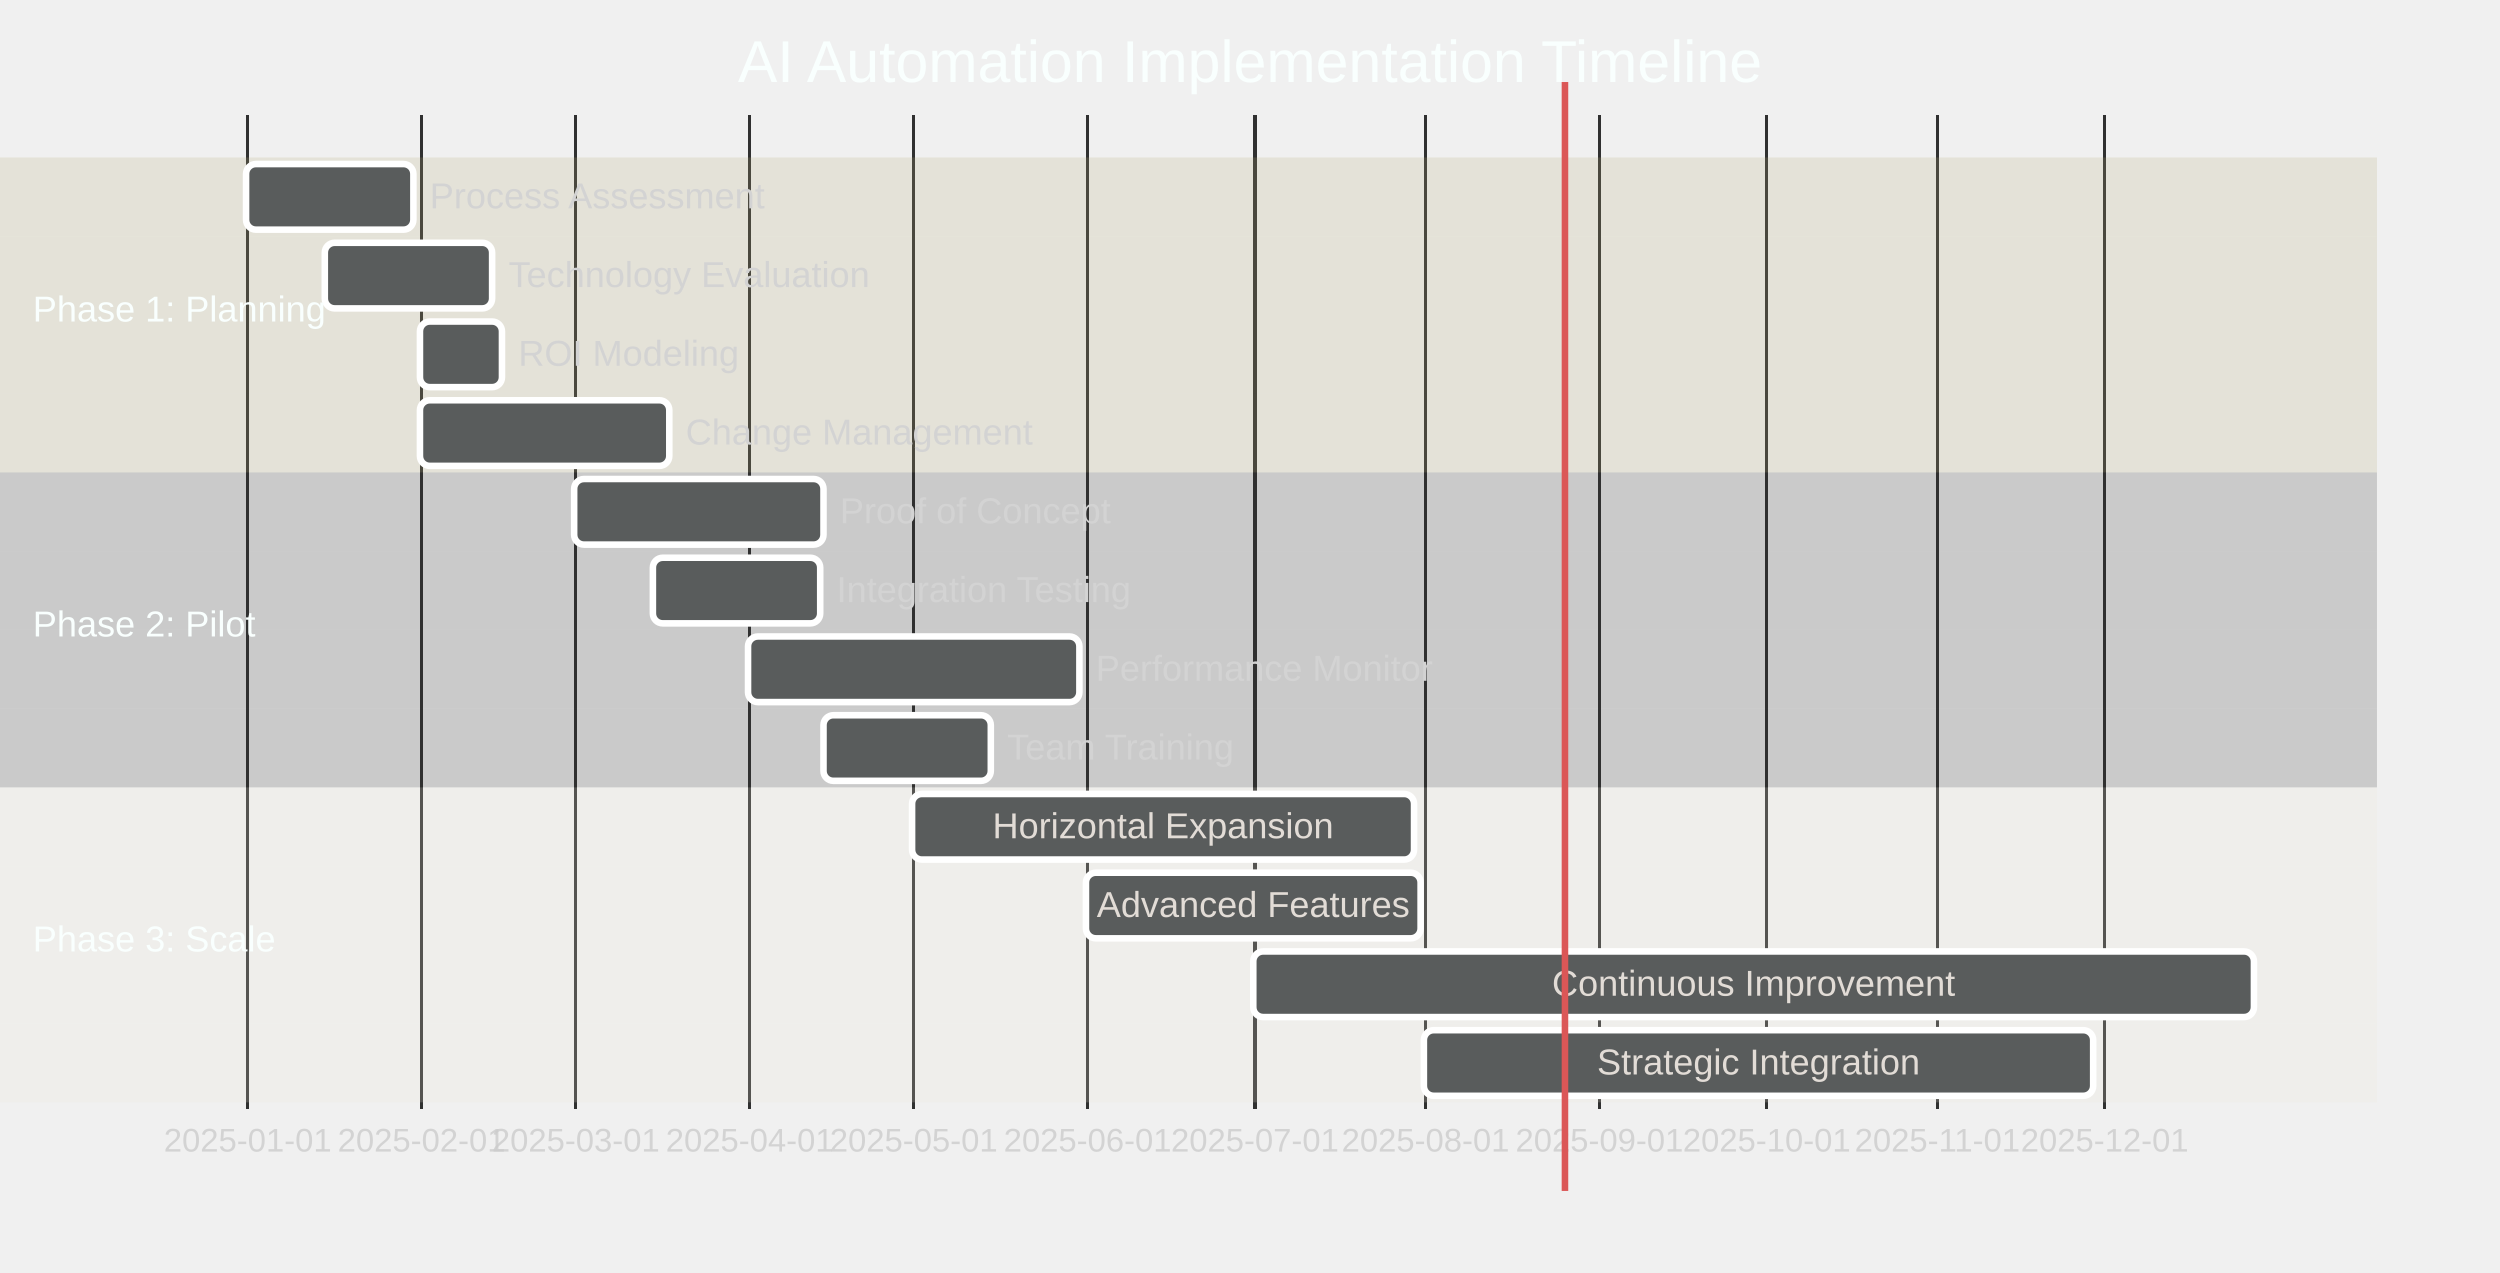
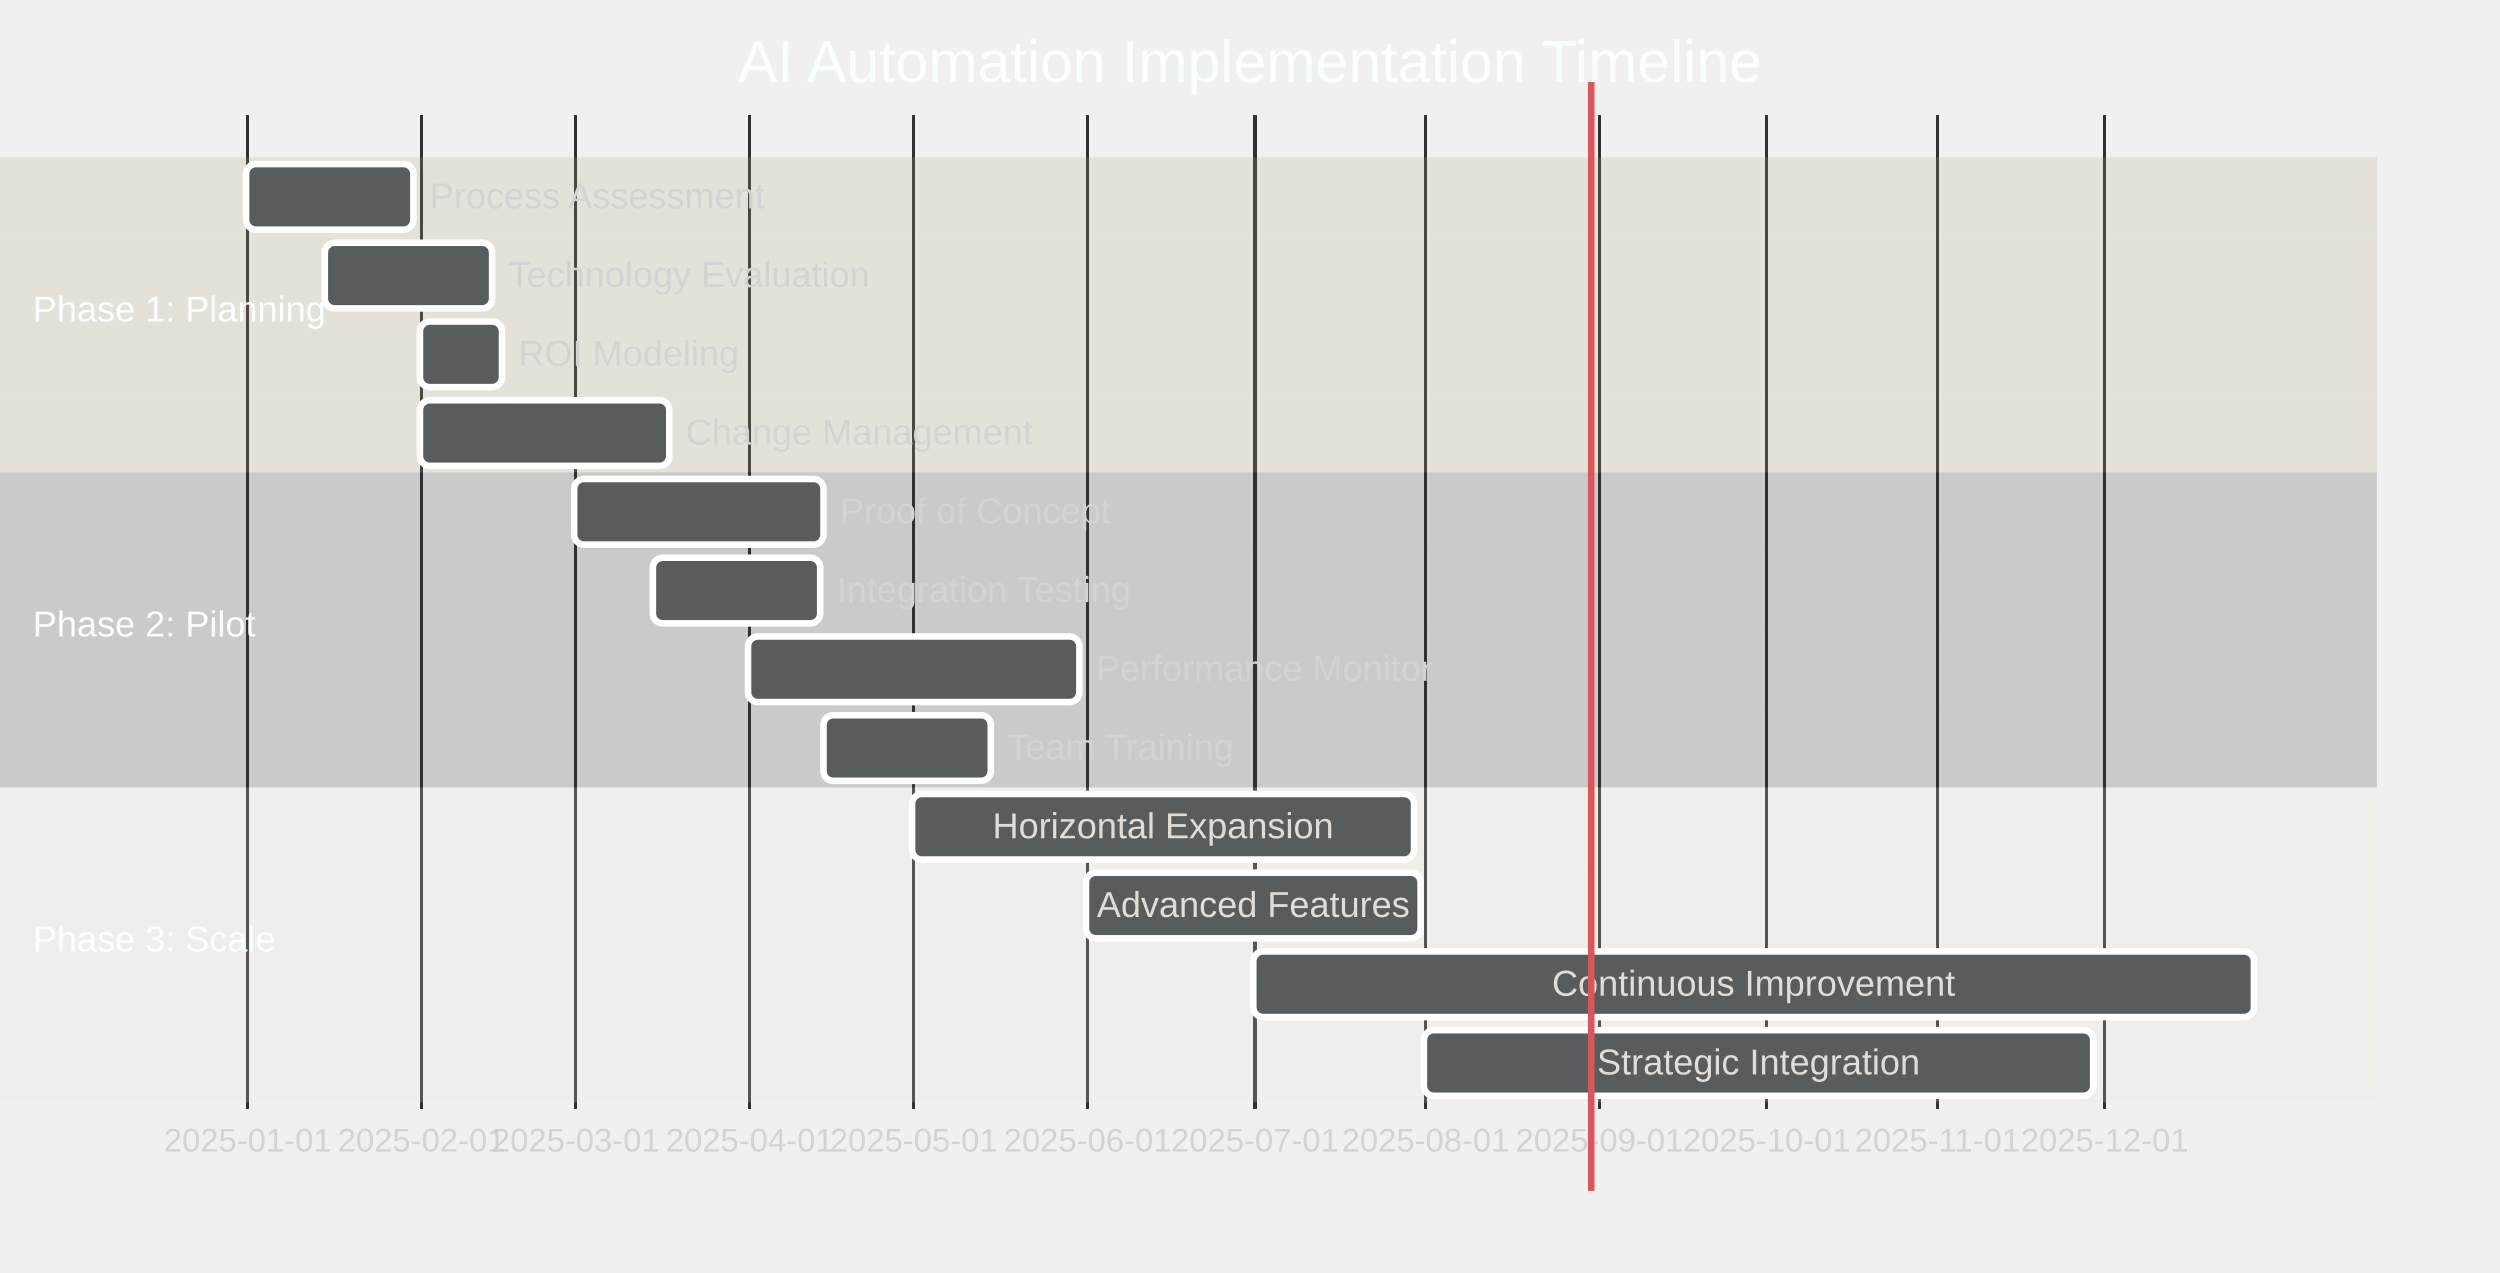
<svg xmlns="http://www.w3.org/2000/svg" aria-roledescription="gantt" role="graphics-document document" style="max-width: 762px; background-color: transparent;" viewBox="0 0 762 388" width="100%" id="my-svg">
  <style>#my-svg{font-family:"trebuchet ms",verdana,arial,sans-serif;font-size:16px;fill:#ccc;}#my-svg .error-icon{fill:#a44141;}#my-svg .error-text{fill:#ddd;stroke:#ddd;}#my-svg .edge-thickness-normal{stroke-width:2px;}#my-svg .edge-thickness-thick{stroke-width:3.5px;}#my-svg .edge-pattern-solid{stroke-dasharray:0;}#my-svg .edge-pattern-dashed{stroke-dasharray:3;}#my-svg .edge-pattern-dotted{stroke-dasharray:2;}#my-svg .marker{fill:lightgrey;stroke:lightgrey;}#my-svg .marker.cross{stroke:lightgrey;}#my-svg svg{font-family:"trebuchet ms",verdana,arial,sans-serif;font-size:16px;}#my-svg .mermaid-main-font{font-family:var(--mermaid-font-family, "trebuchet ms", verdana, arial, sans-serif);}#my-svg .exclude-range{fill:hsl(52.941, 28.814%, 48.431%);}#my-svg .section{stroke:none;opacity:0.2;}#my-svg .section0{fill:hsl(52.941, 28.814%, 58.431%);}#my-svg .section2{fill:#EAE8D9;}#my-svg .section1,#my-svg .section3{fill:#333;opacity:0.2;}#my-svg .sectionTitle0{fill:#F9FFFE;}#my-svg .sectionTitle1{fill:#F9FFFE;}#my-svg .sectionTitle2{fill:#F9FFFE;}#my-svg .sectionTitle3{fill:#F9FFFE;}#my-svg .sectionTitle{text-anchor:start;font-family:var(--mermaid-font-family, "trebuchet ms", verdana, arial, sans-serif);}#my-svg .grid .tick{stroke:lightgrey;opacity:0.8;shape-rendering:crispEdges;}#my-svg .grid .tick text{font-family:"trebuchet ms",verdana,arial,sans-serif;fill:#ccc;}#my-svg .grid path{stroke-width:0;}#my-svg .today{fill:none;stroke:#DB5757;stroke-width:2px;}#my-svg .task{stroke-width:2;}#my-svg .taskText{text-anchor:middle;font-family:var(--mermaid-font-family, "trebuchet ms", verdana, arial, sans-serif);}#my-svg .taskTextOutsideRight{fill:hsl(28.571, 17.355%, 86.275%);text-anchor:start;font-family:var(--mermaid-font-family, "trebuchet ms", verdana, arial, sans-serif);}#my-svg .taskTextOutsideLeft{fill:hsl(28.571, 17.355%, 86.275%);text-anchor:end;}#my-svg .task.clickable{cursor:pointer;}#my-svg .taskText.clickable{cursor:pointer;fill:#003163!important;font-weight:bold;}#my-svg .taskTextOutsideLeft.clickable{cursor:pointer;fill:#003163!important;font-weight:bold;}#my-svg .taskTextOutsideRight.clickable{cursor:pointer;fill:#003163!important;font-weight:bold;}#my-svg .taskText0,#my-svg .taskText1,#my-svg .taskText2,#my-svg .taskText3{fill:hsl(28.571, 17.355%, 86.275%);}#my-svg .task0,#my-svg .task1,#my-svg .task2,#my-svg .task3{fill:hsl(180, 1.587%, 35.353%);stroke:#ffffff;}#my-svg .taskTextOutside0,#my-svg .taskTextOutside2{fill:lightgrey;}#my-svg .taskTextOutside1,#my-svg .taskTextOutside3{fill:lightgrey;}#my-svg .active0,#my-svg .active1,#my-svg .active2,#my-svg .active3{fill:#81B1DB;stroke:#ffffff;}#my-svg .activeText0,#my-svg .activeText1,#my-svg .activeText2,#my-svg .activeText3{fill:hsl(28.571, 17.355%, 86.275%)!important;}#my-svg .done0,#my-svg .done1,#my-svg .done2,#my-svg .done3{stroke:grey;fill:lightgrey;stroke-width:2;}#my-svg .doneText0,#my-svg .doneText1,#my-svg .doneText2,#my-svg .doneText3{fill:hsl(28.571, 17.355%, 86.275%)!important;}#my-svg .crit0,#my-svg .crit1,#my-svg .crit2,#my-svg .crit3{stroke:#E83737;fill:#E83737;stroke-width:2;}#my-svg .activeCrit0,#my-svg .activeCrit1,#my-svg .activeCrit2,#my-svg .activeCrit3{stroke:#E83737;fill:#81B1DB;stroke-width:2;}#my-svg .doneCrit0,#my-svg .doneCrit1,#my-svg .doneCrit2,#my-svg .doneCrit3{stroke:#E83737;fill:lightgrey;stroke-width:2;cursor:pointer;shape-rendering:crispEdges;}#my-svg .milestone{transform:rotate(45deg) scale(0.8,0.8);}#my-svg .milestoneText{font-style:italic;}#my-svg .doneCritText0,#my-svg .doneCritText1,#my-svg .doneCritText2,#my-svg .doneCritText3{fill:hsl(28.571, 17.355%, 86.275%)!important;}#my-svg .activeCritText0,#my-svg .activeCritText1,#my-svg .activeCritText2,#my-svg .activeCritText3{fill:hsl(28.571, 17.355%, 86.275%)!important;}#my-svg .titleText{text-anchor:middle;font-size:18px;fill:#F9FFFE;font-family:var(--mermaid-font-family, "trebuchet ms", verdana, arial, sans-serif);}#my-svg :root{--mermaid-font-family:"trebuchet ms",verdana,arial,sans-serif;}</style>
  <g />
  <g text-anchor="middle" font-family="sans-serif" font-size="10" fill="none" transform="translate(75, 338)" class="grid">
    <path d="M0.5,-303V0.5H612.5V-303" stroke="currentColor" class="domain" />
    <g transform="translate(0.5,0)" opacity="1" class="tick">
      <line y2="-303" stroke="currentColor" />
      <text style="text-anchor: middle;" font-size="10" stroke="none" dy="1em" y="3" fill="#000">2025-01-01</text>
    </g>
    <g transform="translate(53.5,0)" opacity="1" class="tick">
      <line y2="-303" stroke="currentColor" />
      <text style="text-anchor: middle;" font-size="10" stroke="none" dy="1em" y="3" fill="#000">2025-02-01</text>
    </g>
    <g transform="translate(100.5,0)" opacity="1" class="tick">
      <line y2="-303" stroke="currentColor" />
      <text style="text-anchor: middle;" font-size="10" stroke="none" dy="1em" y="3" fill="#000">2025-03-01</text>
    </g>
    <g transform="translate(153.5,0)" opacity="1" class="tick">
      <line y2="-303" stroke="currentColor" />
      <text style="text-anchor: middle;" font-size="10" stroke="none" dy="1em" y="3" fill="#000">2025-04-01</text>
    </g>
    <g transform="translate(203.5,0)" opacity="1" class="tick">
      <line y2="-303" stroke="currentColor" />
      <text style="text-anchor: middle;" font-size="10" stroke="none" dy="1em" y="3" fill="#000">2025-05-01</text>
    </g>
    <g transform="translate(256.5,0)" opacity="1" class="tick">
      <line y2="-303" stroke="currentColor" />
      <text style="text-anchor: middle;" font-size="10" stroke="none" dy="1em" y="3" fill="#000">2025-06-01</text>
    </g>
    <g transform="translate(307.5,0)" opacity="1" class="tick">
      <line y2="-303" stroke="currentColor" />
      <text style="text-anchor: middle;" font-size="10" stroke="none" dy="1em" y="3" fill="#000">2025-07-01</text>
    </g>
    <g transform="translate(359.5,0)" opacity="1" class="tick">
      <line y2="-303" stroke="currentColor" />
      <text style="text-anchor: middle;" font-size="10" stroke="none" dy="1em" y="3" fill="#000">2025-08-01</text>
    </g>
    <g transform="translate(412.5,0)" opacity="1" class="tick">
      <line y2="-303" stroke="currentColor" />
      <text style="text-anchor: middle;" font-size="10" stroke="none" dy="1em" y="3" fill="#000">2025-09-01</text>
    </g>
    <g transform="translate(463.5,0)" opacity="1" class="tick">
      <line y2="-303" stroke="currentColor" />
      <text style="text-anchor: middle;" font-size="10" stroke="none" dy="1em" y="3" fill="#000">2025-10-01</text>
    </g>
    <g transform="translate(515.5,0)" opacity="1" class="tick">
      <line y2="-303" stroke="currentColor" />
      <text style="text-anchor: middle;" font-size="10" stroke="none" dy="1em" y="3" fill="#000">2025-11-01</text>
    </g>
    <g transform="translate(566.5,0)" opacity="1" class="tick">
      <line y2="-303" stroke="currentColor" />
      <text style="text-anchor: middle;" font-size="10" stroke="none" dy="1em" y="3" fill="#000">2025-12-01</text>
    </g>
  </g>
  <g>
    <rect class="section section0" height="24" width="724.5" y="48" x="0" />
    <rect class="section section0" height="24" width="724.5" y="72" x="0" />
    <rect class="section section0" height="24" width="724.5" y="96" x="0" />
    <rect class="section section0" height="24" width="724.5" y="120" x="0" />
    <rect class="section section1" height="24" width="724.5" y="144" x="0" />
    <rect class="section section1" height="24" width="724.5" y="168" x="0" />
    <rect class="section section1" height="24" width="724.5" y="192" x="0" />
    <rect class="section section1" height="24" width="724.5" y="216" x="0" />
    <rect class="section section2" height="24" width="724.5" y="240" x="0" />
    <rect class="section section2" height="24" width="724.5" y="264" x="0" />
    <rect class="section section2" height="24" width="724.5" y="288" x="0" />
    <rect class="section section2" height="24" width="724.5" y="312" x="0" />
  </g>
  <g>
    <rect class="task task0" transform-origin="100.5px 60px" height="20" width="51" y="50" x="75" ry="3" rx="3" id="task1" />
    <rect class="task task0" transform-origin="124.5px 84px" height="20" width="51" y="74" x="99" ry="3" rx="3" id="task2" />
    <rect class="task task0" transform-origin="140.5px 108px" height="20" width="25" y="98" x="128" ry="3" rx="3" id="task3" />
    <rect class="task task0" transform-origin="166px 132px" height="20" width="76" y="122" x="128" ry="3" rx="3" id="task4" />
    <rect class="task task1" transform-origin="213px 156px" height="20" width="76" y="146" x="175" ry="3" rx="3" id="task5" />
    <rect class="task task1" transform-origin="224.5px 180px" height="20" width="51" y="170" x="199" ry="3" rx="3" id="task6" />
    <rect class="task task1" transform-origin="278.5px 204px" height="20" width="101" y="194" x="228" ry="3" rx="3" id="task7" />
    <rect class="task task1" transform-origin="276.5px 228px" height="20" width="51" y="218" x="251" ry="3" rx="3" id="task8" />
    <rect class="task task2" transform-origin="354.5px 252px" height="20" width="153" y="242" x="278" ry="3" rx="3" id="task9" />
    <rect class="task task2" transform-origin="382px 276px" height="20" width="102" y="266" x="331" ry="3" rx="3" id="task10" />
    <rect class="task task2" transform-origin="534.5px 300px" height="20" width="305" y="290" x="382" ry="3" rx="3" id="task11" />
    <rect class="task task2" transform-origin="536px 324px" height="20" width="204" y="314" x="434" ry="3" rx="3" id="task12" />
    <text class="taskTextOutsideRight taskTextOutside0  width-102.09375" y="63.5" x="131" font-size="11" id="task1-text">Process Assessment     </text>
    <text class="taskTextOutsideRight taskTextOutside0  width-110.078125" y="87.5" x="155" font-size="11" id="task2-text">Technology Evaluation  </text>
    <text class="taskTextOutsideRight taskTextOutside0  width-67.265625" y="111.5" x="158" font-size="11" id="task3-text">ROI Modeling          </text>
    <text class="taskTextOutsideRight taskTextOutside0  width-105.796875" y="135.5" x="209" font-size="11" id="task4-text">Change Management     </text>
    <text class="taskTextOutsideRight taskTextOutside1  width-82.5625" y="159.5" x="256" font-size="11" id="task5-text">Proof of Concept      </text>
    <text class="taskTextOutsideRight taskTextOutside1  width-89.703125" y="183.5" x="255" font-size="11" id="task6-text">Integration Testing   </text>
    <text class="taskTextOutsideRight taskTextOutside1  width-103.04296875" y="207.5" x="334" font-size="11" id="task7-text">Performance Monitor   </text>
    <text class="taskTextOutsideRight taskTextOutside1  width-69.09375" y="231.5" x="307" font-size="11" id="task8-text">Team Training         </text>
    <text class="taskText taskText2  width-103.953125" y="255.5" x="354.5" font-size="11" id="task9-text">Horizontal Expansion  </text>
    <text class="taskText taskText2  width-95.890625" y="279.5" x="382" font-size="11" id="task10-text">Advanced Features     </text>
    <text class="taskText taskText2  width-122.90625" y="303.5" x="534.5" font-size="11" id="task11-text">Continuous Improvement</text>
    <text class="taskText taskText2  width-98.453125" y="327.5" x="536" font-size="11" id="task12-text">Strategic Integration </text>
  </g>
  <g>
    <text class="sectionTitle sectionTitle0" font-size="11" y="98" x="10" dy="0em">
      <tspan x="10" alignment-baseline="central">Phase 1: Planning</tspan>
    </text>
    <text class="sectionTitle sectionTitle1" font-size="11" y="194" x="10" dy="0em">
      <tspan x="10" alignment-baseline="central">Phase 2: Pilot</tspan>
    </text>
    <text class="sectionTitle sectionTitle2" font-size="11" y="290" x="10" dy="0em">
      <tspan x="10" alignment-baseline="central">Phase 3: Scale</tspan>
    </text>
  </g>
  <g class="today">
-     <line class="today" y2="363" y1="25" x2="477" x1="477" />
+     <line class="today" y2="363" y1="25" x2="485" x1="485" />
  </g>
  <text class="titleText" y="25" x="381">AI Automation Implementation Timeline</text>
</svg>
